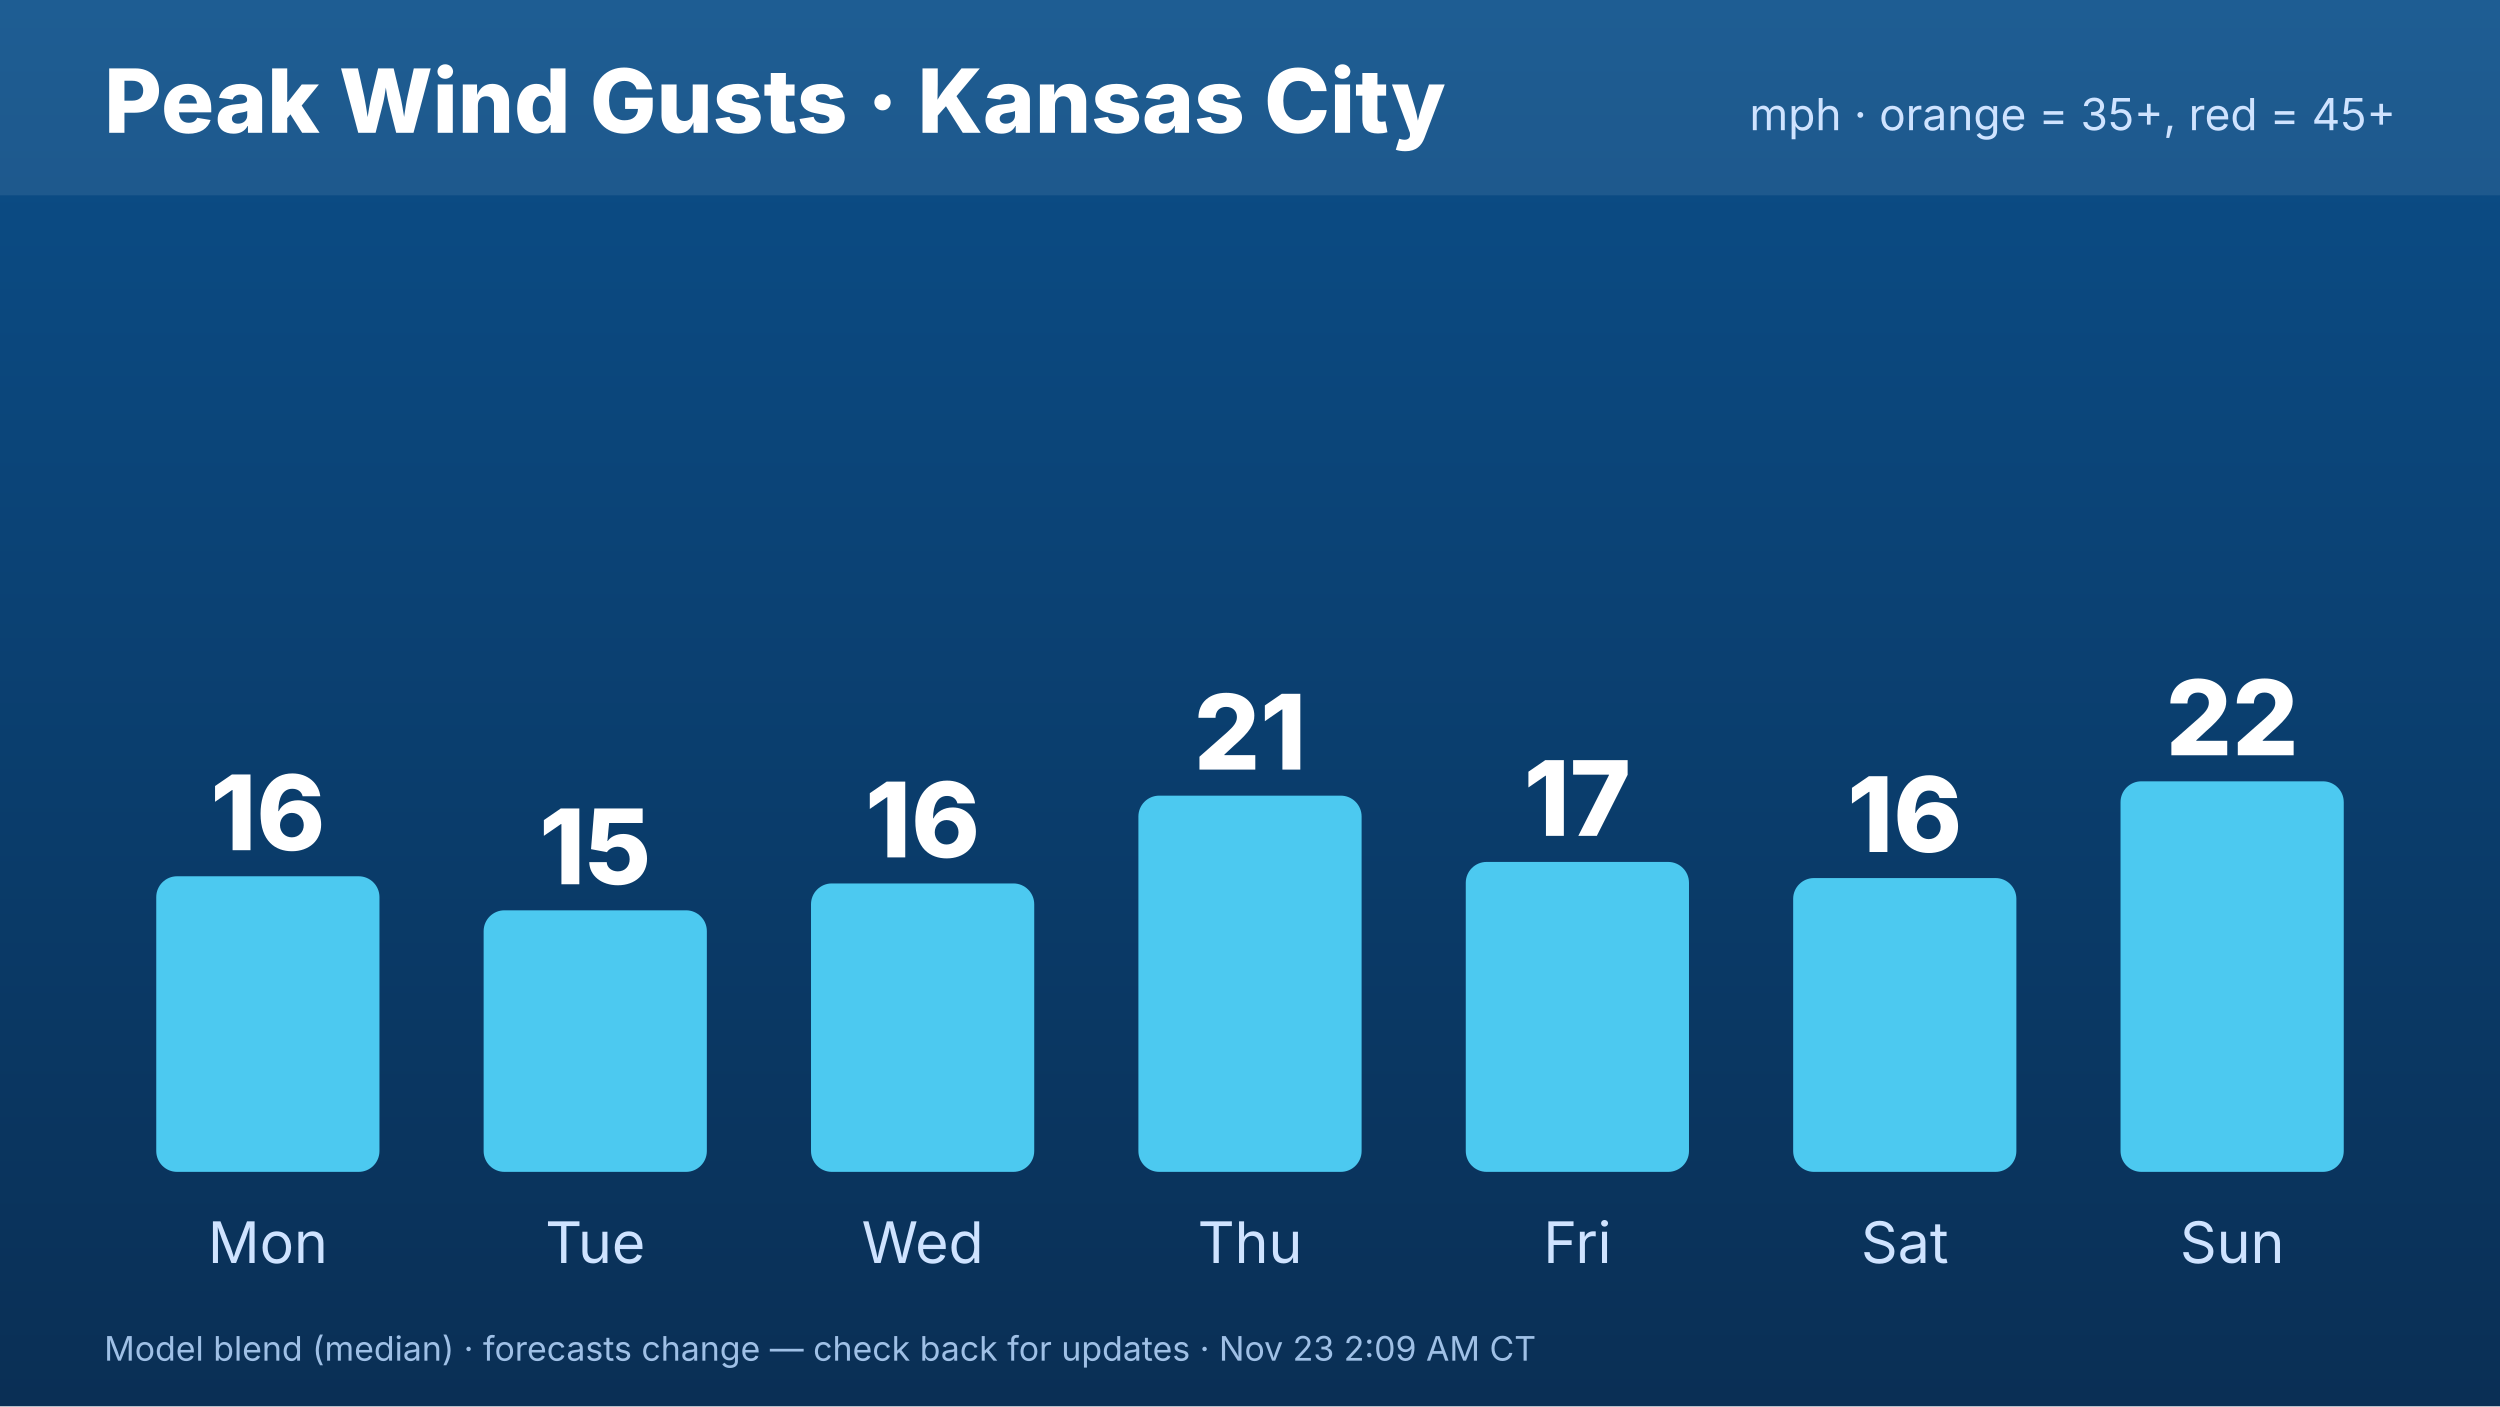
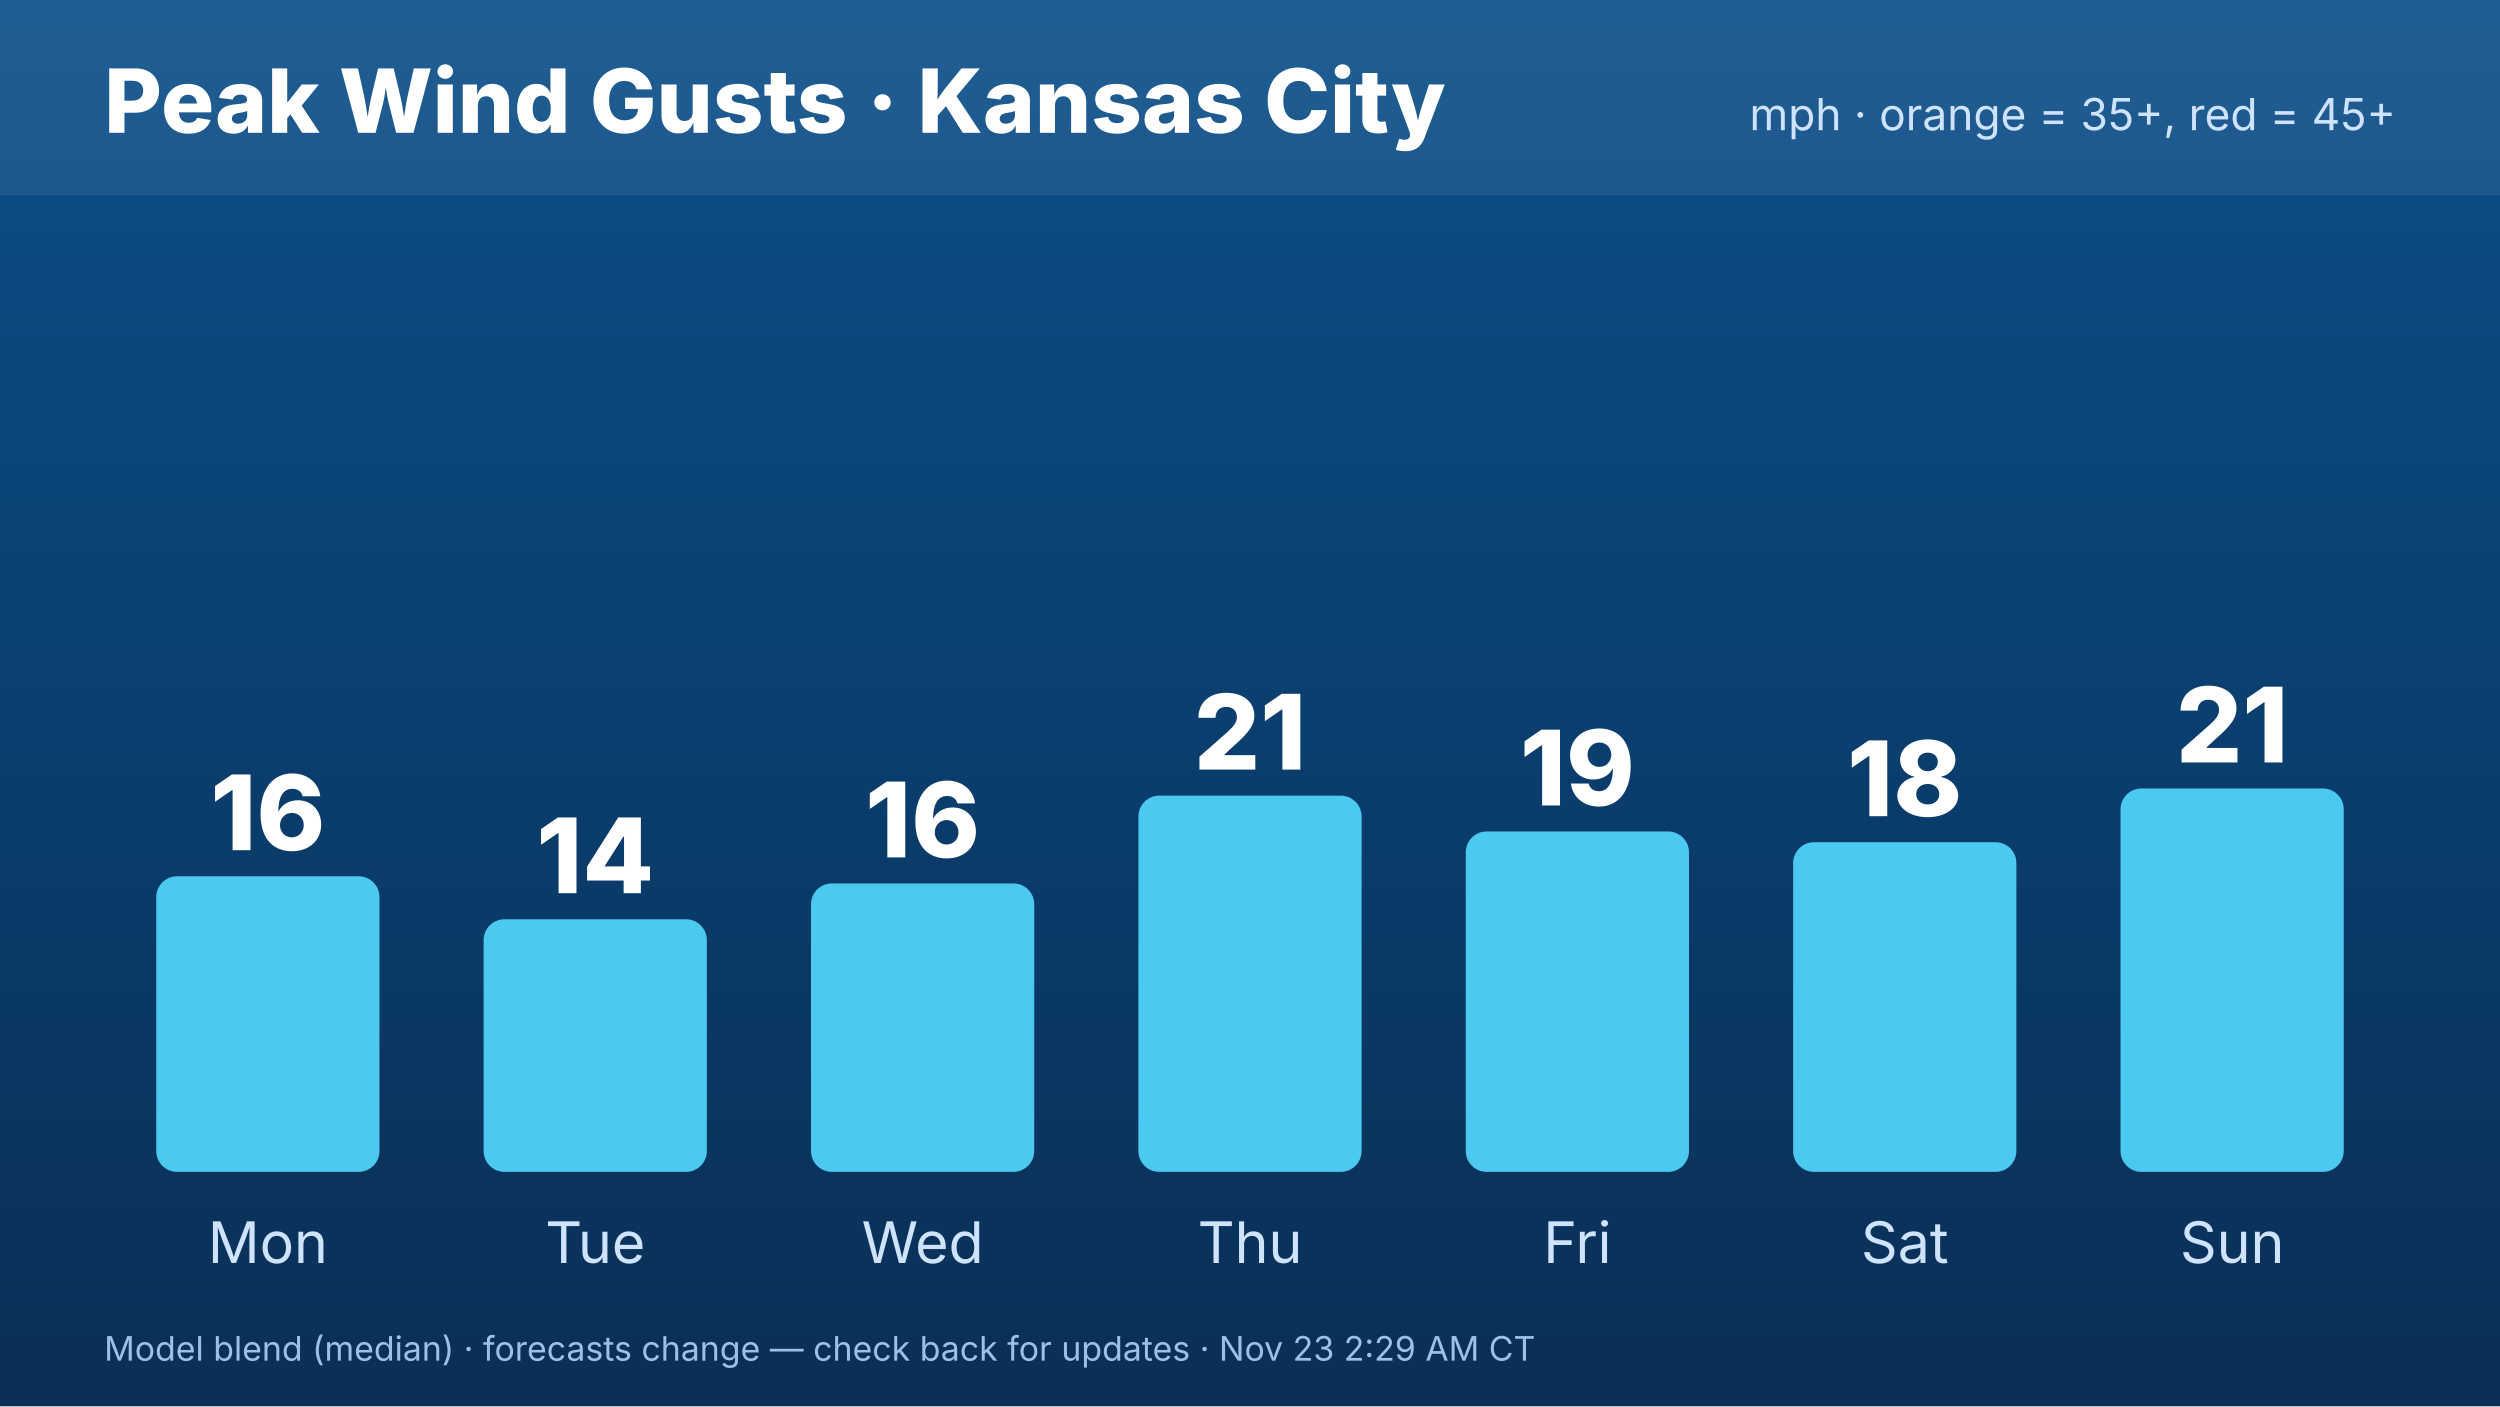
<svg xmlns="http://www.w3.org/2000/svg" width="1920" height="1080" viewBox="0 0 1920 1080" font-family="Inter,Helvetica,Arial,sans-serif">
  <defs>
    <linearGradient id="bg" x1="0" y1="0" x2="0" y2="1">
      <stop offset="0" stop-color="#0b4f8a" />
      <stop offset="1" stop-color="#0a2f55" />
    </linearGradient>
  </defs>
  <rect width="1920" height="1080" fill="url(#bg)" />
  <rect x="0" y="0" width="1920" height="150" fill="#ffffff" opacity=".08" />
  <text x="80" y="102" font-size="68" font-weight="800" fill="#fff">Peak Wind Gusts · Kansas City</text>
  <text x="1840" y="100" font-size="34" fill="#cfe3ff" text-anchor="end">mph · orange = 35+, red = 45+</text>
  <rect x="120.0" y="672.973" width="171.429" height="227.027" rx="16" fill="#4cc9f0" />
  <text x="205.714" y="652.973" font-size="80" font-weight="800" fill="#fff" text-anchor="middle">16</text>
  <text x="205.714" y="970" font-size="44" fill="#cfe3ff" text-anchor="middle">Mon</text>
-   <rect x="371.429" y="699.115" width="171.429" height="200.885" rx="16" fill="#4cc9f0" />
-   <text x="457.143" y="679.115" font-size="80" font-weight="800" fill="#fff" text-anchor="middle">15</text>
+   <rect x="371.429" y="705.995" width="171.429" height="194.005" rx="16" fill="#4cc9f0" />
+   <text x="457.143" y="685.995" font-size="80" font-weight="800" fill="#fff" text-anchor="middle">14</text>
  <text x="457.143" y="970" font-size="44" fill="#cfe3ff" text-anchor="middle">Tue</text>
  <rect x="622.857" y="678.477" width="171.429" height="221.523" rx="16" fill="#4cc9f0" />
  <text x="708.571" y="658.477" font-size="80" font-weight="800" fill="#fff" text-anchor="middle">16</text>
  <text x="708.571" y="970" font-size="44" fill="#cfe3ff" text-anchor="middle">Wed</text>
  <rect x="874.286" y="611.057" width="171.429" height="288.943" rx="16" fill="#4cc9f0" />
  <text x="960" y="591.057" font-size="80" font-weight="800" fill="#fff" text-anchor="middle">21</text>
  <text x="960" y="970" font-size="44" fill="#cfe3ff" text-anchor="middle">Thu</text>
-   <rect x="1125.714" y="661.966" width="171.429" height="238.034" rx="16" fill="#4cc9f0" />
-   <text x="1211.429" y="641.966" font-size="80" font-weight="800" fill="#fff" text-anchor="middle">17</text>
+   <rect x="1125.714" y="638.575" width="171.429" height="261.425" rx="16" fill="#4cc9f0" />
+   <text x="1211.429" y="618.575" font-size="80" font-weight="800" fill="#fff" text-anchor="middle">19</text>
  <text x="1211.429" y="970" font-size="44" fill="#cfe3ff" text-anchor="middle">Fri</text>
-   <rect x="1377.143" y="674.349" width="171.429" height="225.651" rx="16" fill="#4cc9f0" />
-   <text x="1462.857" y="654.349" font-size="80" font-weight="800" fill="#fff" text-anchor="middle">16</text>
+   <rect x="1377.143" y="646.83" width="171.429" height="253.17" rx="16" fill="#4cc9f0" />
+   <text x="1462.857" y="626.83" font-size="80" font-weight="800" fill="#fff" text-anchor="middle">18</text>
  <text x="1462.857" y="970" font-size="44" fill="#cfe3ff" text-anchor="middle">Sat</text>
-   <rect x="1628.571" y="600.049" width="171.429" height="299.951" rx="16" fill="#4cc9f0" />
-   <text x="1714.286" y="580.049" font-size="80" font-weight="800" fill="#fff" text-anchor="middle">22</text>
+   <rect x="1628.571" y="605.553" width="171.429" height="294.447" rx="16" fill="#4cc9f0" />
+   <text x="1714.286" y="585.553" font-size="80" font-weight="800" fill="#fff" text-anchor="middle">21</text>
  <text x="1714.286" y="970" font-size="44" fill="#cfe3ff" text-anchor="middle">Sun</text>
-   <text x="80" y="1045" font-size="26" fill="#9fc0e6">Model blend (median) · forecasts change — check back for updates · Nov 23 2:09 AM CT</text>
+   <text x="80" y="1045" font-size="26" fill="#9fc0e6">Model blend (median) · forecasts change — check back for updates · Nov 23 2:29 AM CT</text>
</svg>
